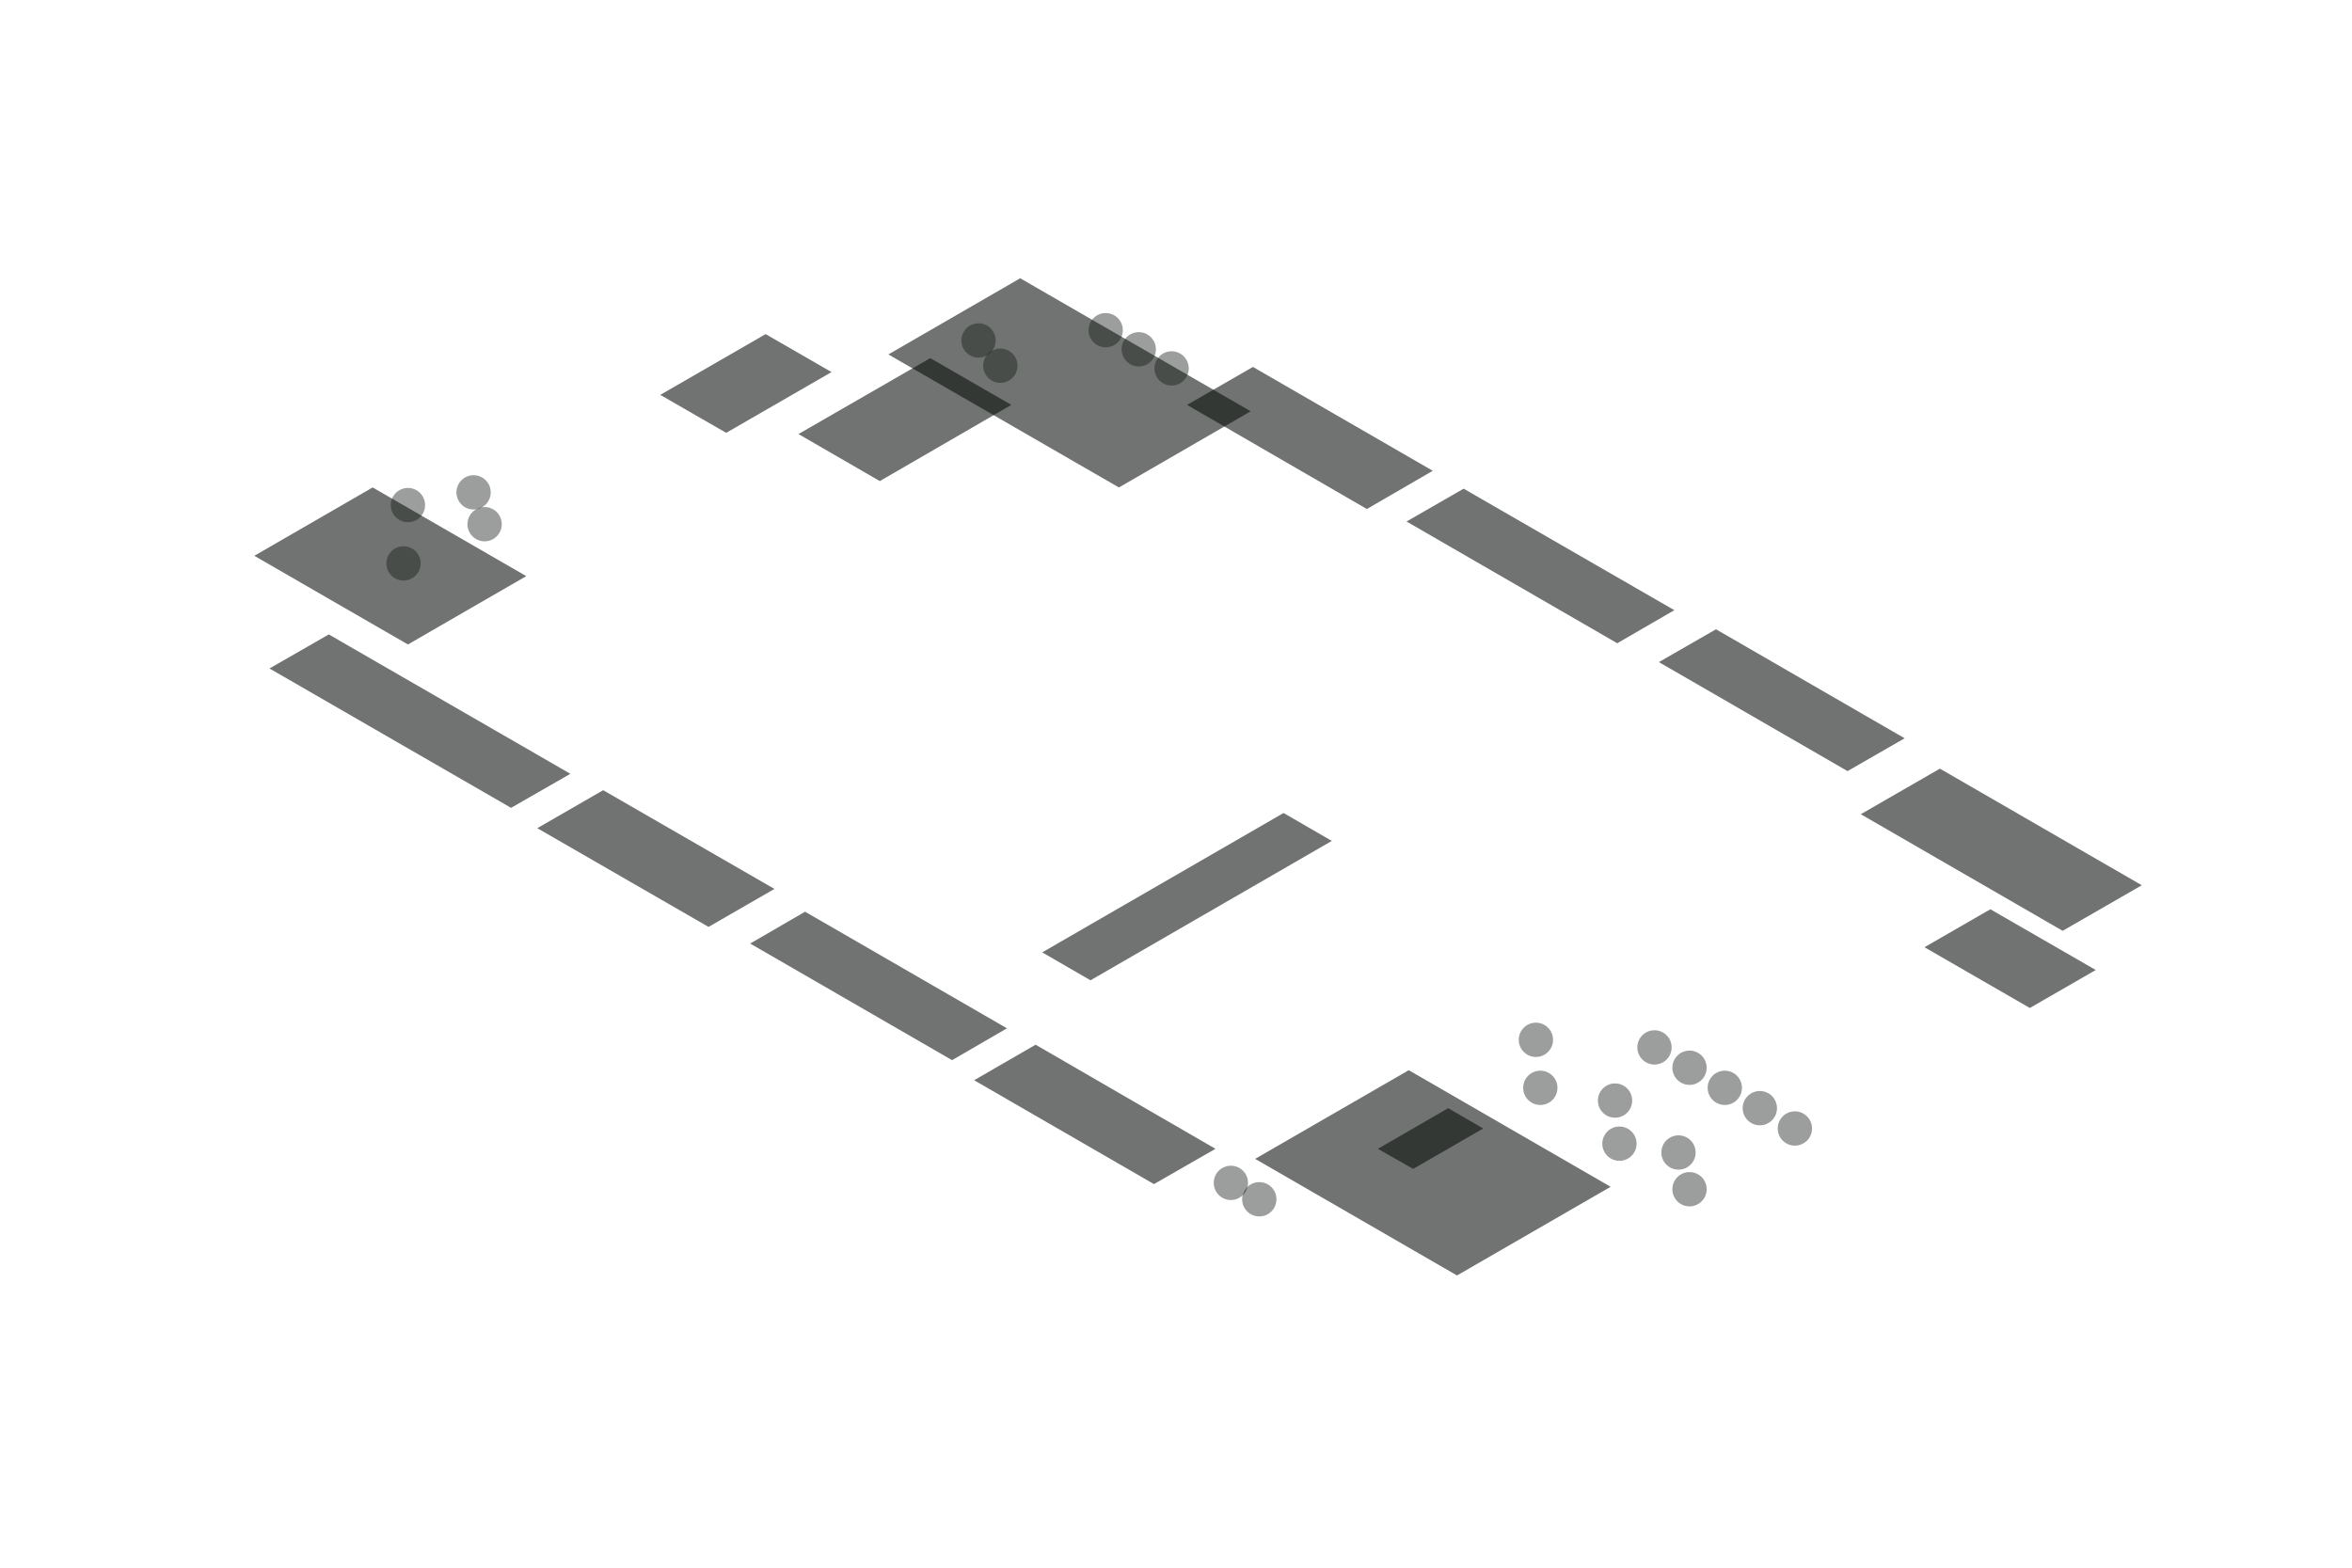
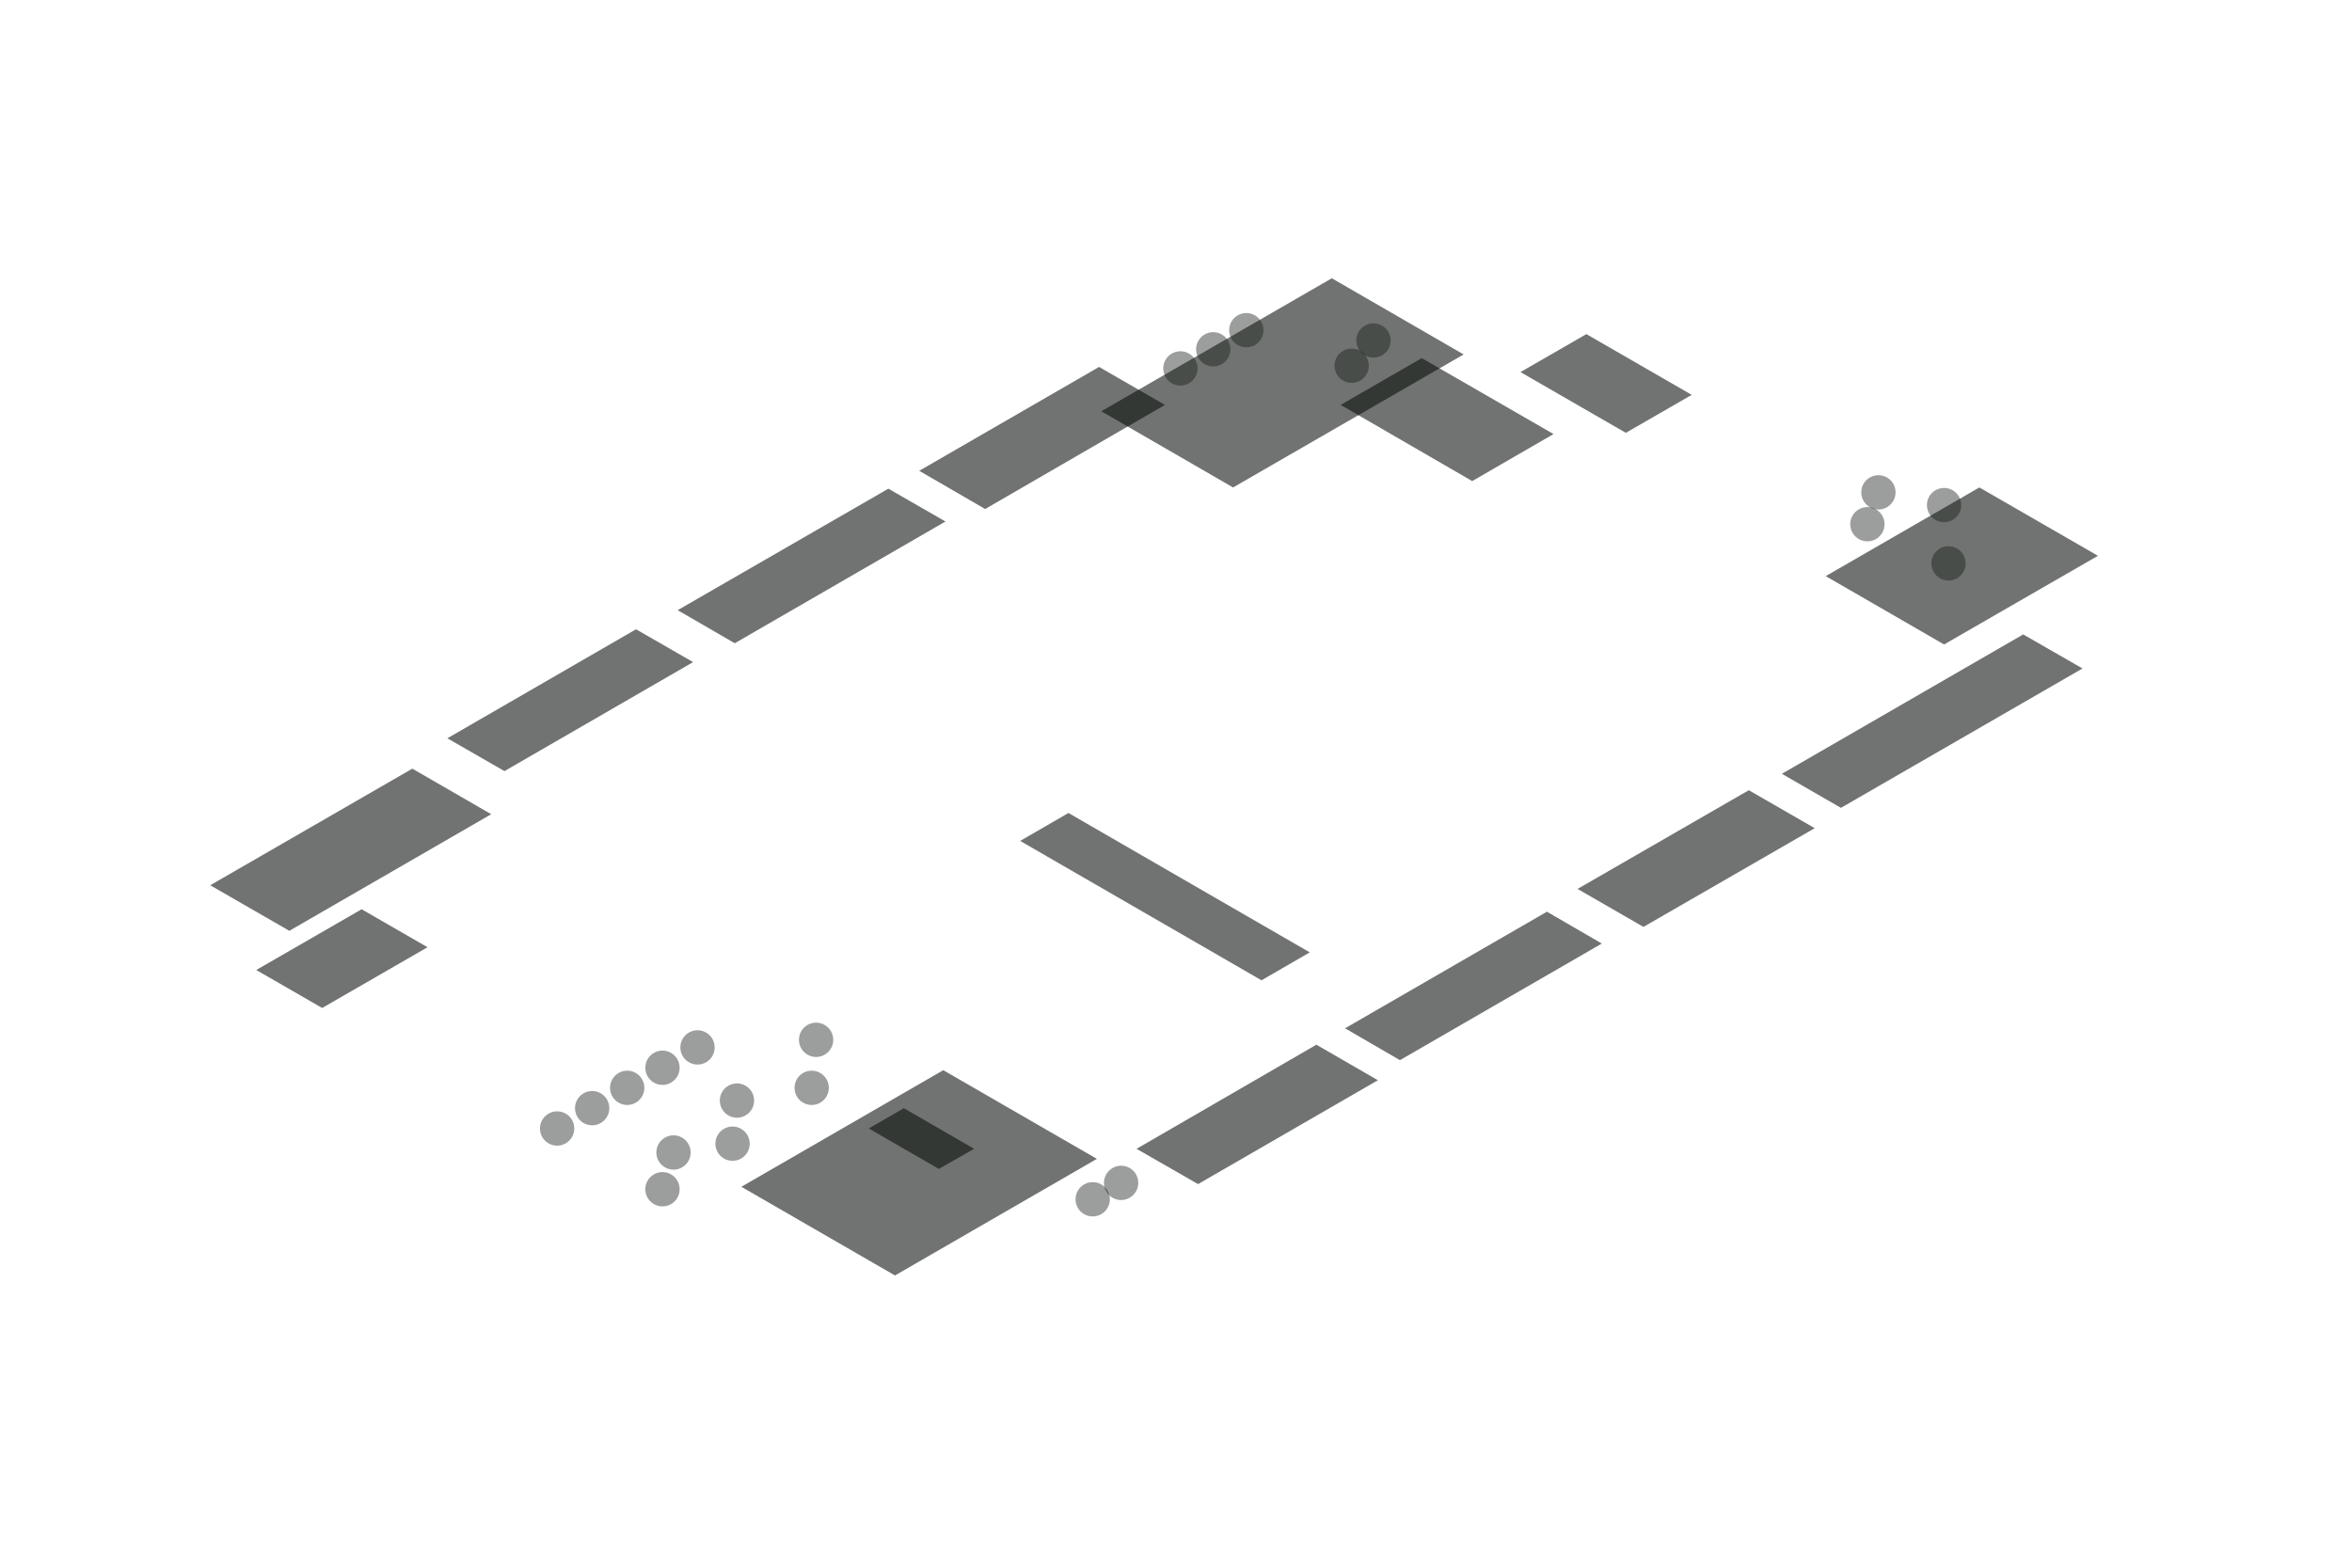
<svg xmlns="http://www.w3.org/2000/svg" width="960" height="640" viewBox="0 0 960 640">
-   <polygon data-occluder="station-terminal" points="594.7,520.7 512.3,473.1 575.0,436.9 657.4,484.5" fill="#080d0a" opacity=".58" />
-   <polygon data-occluder="clock-tower" points="576.8,477.2 562.4,469.0 591.1,452.4 605.4,460.7" fill="#080d0a" opacity=".58" />
-   <polygon data-occluder="glass-footbridge" points="445.1,400.2 425.4,388.8 523.9,331.9 543.6,343.3" fill="#080d0a" opacity=".58" />
-   <polygon data-occluder="cargo-warehouse" points="456.7,199.0 362.6,144.7 416.4,113.6 510.5,167.9" fill="#080d0a" opacity=".58" />
-   <polygon data-occluder="signal-annex" points="296.4,176.7 269.5,161.2 312.5,136.4 339.4,151.9" fill="#080d0a" opacity=".58" />
-   <polygon data-occluder="north-hotel" points="471.0,483.4 397.6,441.0 422.7,426.5 496.1,469.0" fill="#080d0a" opacity=".58" />
-   <polygon data-occluder="north-shops" points="388.6,432.8 306.2,385.2 328.6,372.2 411.0,419.8" fill="#080d0a" opacity=".58" />
-   <polygon data-occluder="north-offices" points="289.2,378.4 219.3,338.1 246.2,322.6 316.1,362.9" fill="#080d0a" opacity=".58" />
-   <polygon data-occluder="north-apartments" points="208.6,329.8 110.0,272.9 134.2,259.0 232.8,315.9" fill="#080d0a" opacity=".58" />
-   <polygon data-occluder="west-cafe" points="828.5,411.5 785.5,386.7 812.4,371.2 855.4,396.0" fill="#080d0a" opacity=".58" />
-   <polygon data-occluder="south-workshops" points="841.9,380.0 759.5,332.4 791.8,313.8 874.2,361.4" fill="#080d0a" opacity=".58" />
-   <polygon data-occluder="south-houses" points="754.1,314.8 677.1,270.3 700.4,256.9 777.4,301.4" fill="#080d0a" opacity=".58" />
-   <polygon data-occluder="south-depot" points="660.1,262.6 574.1,212.9 597.4,199.5 683.4,249.1" fill="#080d0a" opacity=".58" />
-   <polygon data-occluder="south-garage" points="557.9,207.8 484.5,165.3 511.4,149.8 584.8,192.2" fill="#080d0a" opacity=".58" />
-   <polygon data-occluder="east-admin" points="166.5,263.1 103.8,226.9 152.1,199.0 214.8,235.2" fill="#080d0a" opacity=".58" />
-   <polygon data-occluder="east-hostel" points="359.1,196.4 325.9,177.2 379.7,146.2 412.8,165.3" fill="#080d0a" opacity=".58" />
-   <circle cx="689.6" cy="485.5" r="7.0" fill="#101812" opacity=".42" />
-   <circle cx="685.1" cy="470.5" r="7.0" fill="#101812" opacity=".42" />
-   <circle cx="661.0" cy="466.9" r="7.0" fill="#101812" opacity=".42" />
-   <circle cx="659.2" cy="449.3" r="7.0" fill="#101812" opacity=".42" />
-   <circle cx="628.7" cy="444.1" r="7.0" fill="#101812" opacity=".42" />
-   <circle cx="626.9" cy="424.5" r="7.0" fill="#101812" opacity=".42" />
-   <circle cx="164.7" cy="230.0" r="7.0" fill="#101812" opacity=".42" />
-   <circle cx="166.5" cy="206.2" r="7.0" fill="#101812" opacity=".42" />
-   <circle cx="732.6" cy="460.7" r="7.0" fill="#101812" opacity=".42" />
-   <circle cx="718.3" cy="452.4" r="7.0" fill="#101812" opacity=".42" />
-   <circle cx="704.0" cy="444.1" r="7.0" fill="#101812" opacity=".42" />
-   <circle cx="689.6" cy="435.9" r="7.0" fill="#101812" opacity=".42" />
-   <circle cx="675.3" cy="427.6" r="7.0" fill="#101812" opacity=".42" />
-   <circle cx="514.0" cy="489.6" r="7.0" fill="#101812" opacity=".42" />
-   <circle cx="502.4" cy="482.9" r="7.0" fill="#101812" opacity=".42" />
-   <circle cx="197.8" cy="214.0" r="7.0" fill="#101812" opacity=".42" />
-   <circle cx="193.3" cy="201.0" r="7.0" fill="#101812" opacity=".42" />
-   <circle cx="408.3" cy="149.3" r="7.0" fill="#101812" opacity=".42" />
-   <circle cx="399.4" cy="139.0" r="7.0" fill="#101812" opacity=".42" />
-   <circle cx="478.2" cy="150.4" r="7.0" fill="#101812" opacity=".42" />
-   <circle cx="464.8" cy="142.6" r="7.0" fill="#101812" opacity=".42" />
-   <circle cx="451.3" cy="134.8" r="7.0" fill="#101812" opacity=".42" />
+   <polygon data-occluder="station-terminal" points="365.3,520.7 447.7,473.1 385.0,436.9 302.6,484.5" fill="#080d0a" opacity=".58" />
+   <polygon data-occluder="clock-tower" points="383.2,477.2 397.6,469.0 368.9,452.4 354.6,460.7" fill="#080d0a" opacity=".58" />
+   <polygon data-occluder="glass-footbridge" points="514.9,400.2 534.6,388.8 436.1,331.9 416.4,343.3" fill="#080d0a" opacity=".58" />
+   <polygon data-occluder="cargo-warehouse" points="503.3,199.0 597.4,144.7 543.6,113.6 449.5,167.9" fill="#080d0a" opacity=".58" />
+   <polygon data-occluder="signal-annex" points="663.6,176.7 690.5,161.2 647.5,136.4 620.6,151.9" fill="#080d0a" opacity=".58" />
+   <polygon data-occluder="north-hotel" points="489.0,483.4 562.4,441.0 537.3,426.5 463.9,469.0" fill="#080d0a" opacity=".58" />
+   <polygon data-occluder="north-shops" points="571.4,432.8 653.8,385.2 631.4,372.2 549.0,419.8" fill="#080d0a" opacity=".58" />
+   <polygon data-occluder="north-offices" points="670.8,378.4 740.7,338.1 713.8,322.6 643.9,362.9" fill="#080d0a" opacity=".58" />
+   <polygon data-occluder="north-apartments" points="751.4,329.8 850.0,272.9 825.8,259.0 727.3,315.9" fill="#080d0a" opacity=".58" />
+   <polygon data-occluder="west-cafe" points="131.5,411.5 174.5,386.7 147.6,371.2 104.6,396.0" fill="#080d0a" opacity=".58" />
+   <polygon data-occluder="south-workshops" points="118.1,380.0 200.5,332.4 168.3,313.8 85.8,361.4" fill="#080d0a" opacity=".58" />
+   <polygon data-occluder="south-houses" points="205.9,314.8 282.9,270.3 259.6,256.9 182.6,301.4" fill="#080d0a" opacity=".58" />
+   <polygon data-occluder="south-depot" points="299.9,262.6 385.9,212.9 362.6,199.5 276.6,249.1" fill="#080d0a" opacity=".58" />
+   <polygon data-occluder="south-garage" points="402.1,207.8 475.5,165.3 448.6,149.8 375.2,192.2" fill="#080d0a" opacity=".58" />
+   <polygon data-occluder="east-admin" points="793.5,263.1 856.3,226.9 807.9,199.0 745.2,235.2" fill="#080d0a" opacity=".58" />
+   <polygon data-occluder="east-hostel" points="600.9,196.4 634.1,177.2 580.3,146.2 547.2,165.3" fill="#080d0a" opacity=".58" />
+   <circle cx="270.4" cy="485.5" r="7.0" fill="#101812" opacity=".42" />
+   <circle cx="274.9" cy="470.5" r="7.0" fill="#101812" opacity=".42" />
+   <circle cx="299.0" cy="466.9" r="7.0" fill="#101812" opacity=".42" />
+   <circle cx="300.8" cy="449.3" r="7.0" fill="#101812" opacity=".42" />
+   <circle cx="331.3" cy="444.1" r="7.0" fill="#101812" opacity=".42" />
+   <circle cx="333.1" cy="424.5" r="7.0" fill="#101812" opacity=".42" />
+   <circle cx="795.3" cy="230.0" r="7.0" fill="#101812" opacity=".42" />
+   <circle cx="793.5" cy="206.2" r="7.0" fill="#101812" opacity=".42" />
+   <circle cx="227.4" cy="460.7" r="7.0" fill="#101812" opacity=".42" />
+   <circle cx="241.7" cy="452.4" r="7.0" fill="#101812" opacity=".42" />
+   <circle cx="256.0" cy="444.1" r="7.0" fill="#101812" opacity=".42" />
+   <circle cx="270.4" cy="435.9" r="7.0" fill="#101812" opacity=".42" />
+   <circle cx="284.7" cy="427.6" r="7.0" fill="#101812" opacity=".42" />
+   <circle cx="446.0" cy="489.6" r="7.0" fill="#101812" opacity=".42" />
+   <circle cx="457.6" cy="482.9" r="7.0" fill="#101812" opacity=".42" />
+   <circle cx="762.2" cy="214.0" r="7.0" fill="#101812" opacity=".42" />
+   <circle cx="766.7" cy="201.0" r="7.0" fill="#101812" opacity=".42" />
+   <circle cx="551.7" cy="149.3" r="7.0" fill="#101812" opacity=".42" />
+   <circle cx="560.6" cy="139.0" r="7.0" fill="#101812" opacity=".42" />
+   <circle cx="481.8" cy="150.4" r="7.0" fill="#101812" opacity=".42" />
+   <circle cx="495.2" cy="142.6" r="7.0" fill="#101812" opacity=".42" />
+   <circle cx="508.7" cy="134.8" r="7.0" fill="#101812" opacity=".42" />
</svg>
